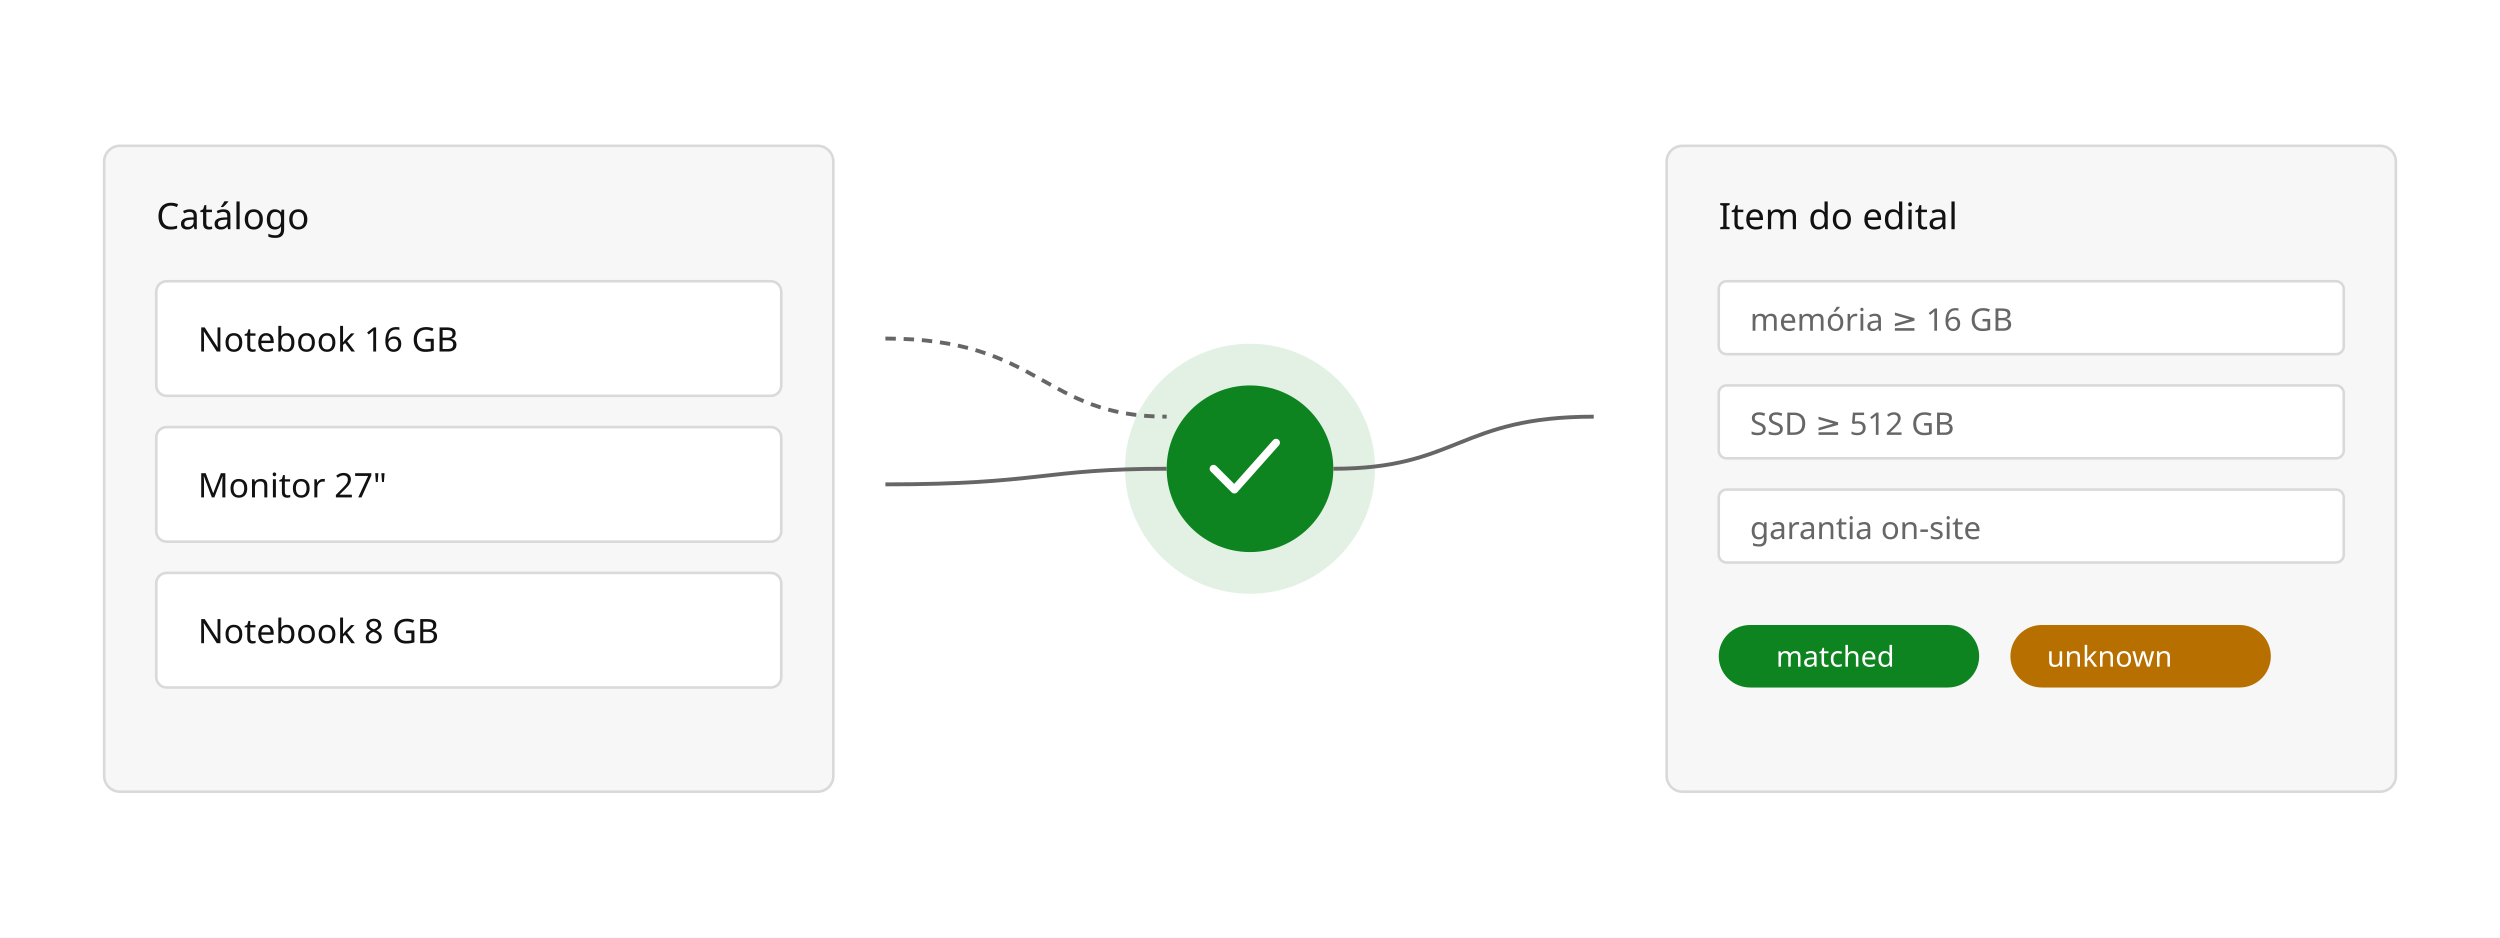
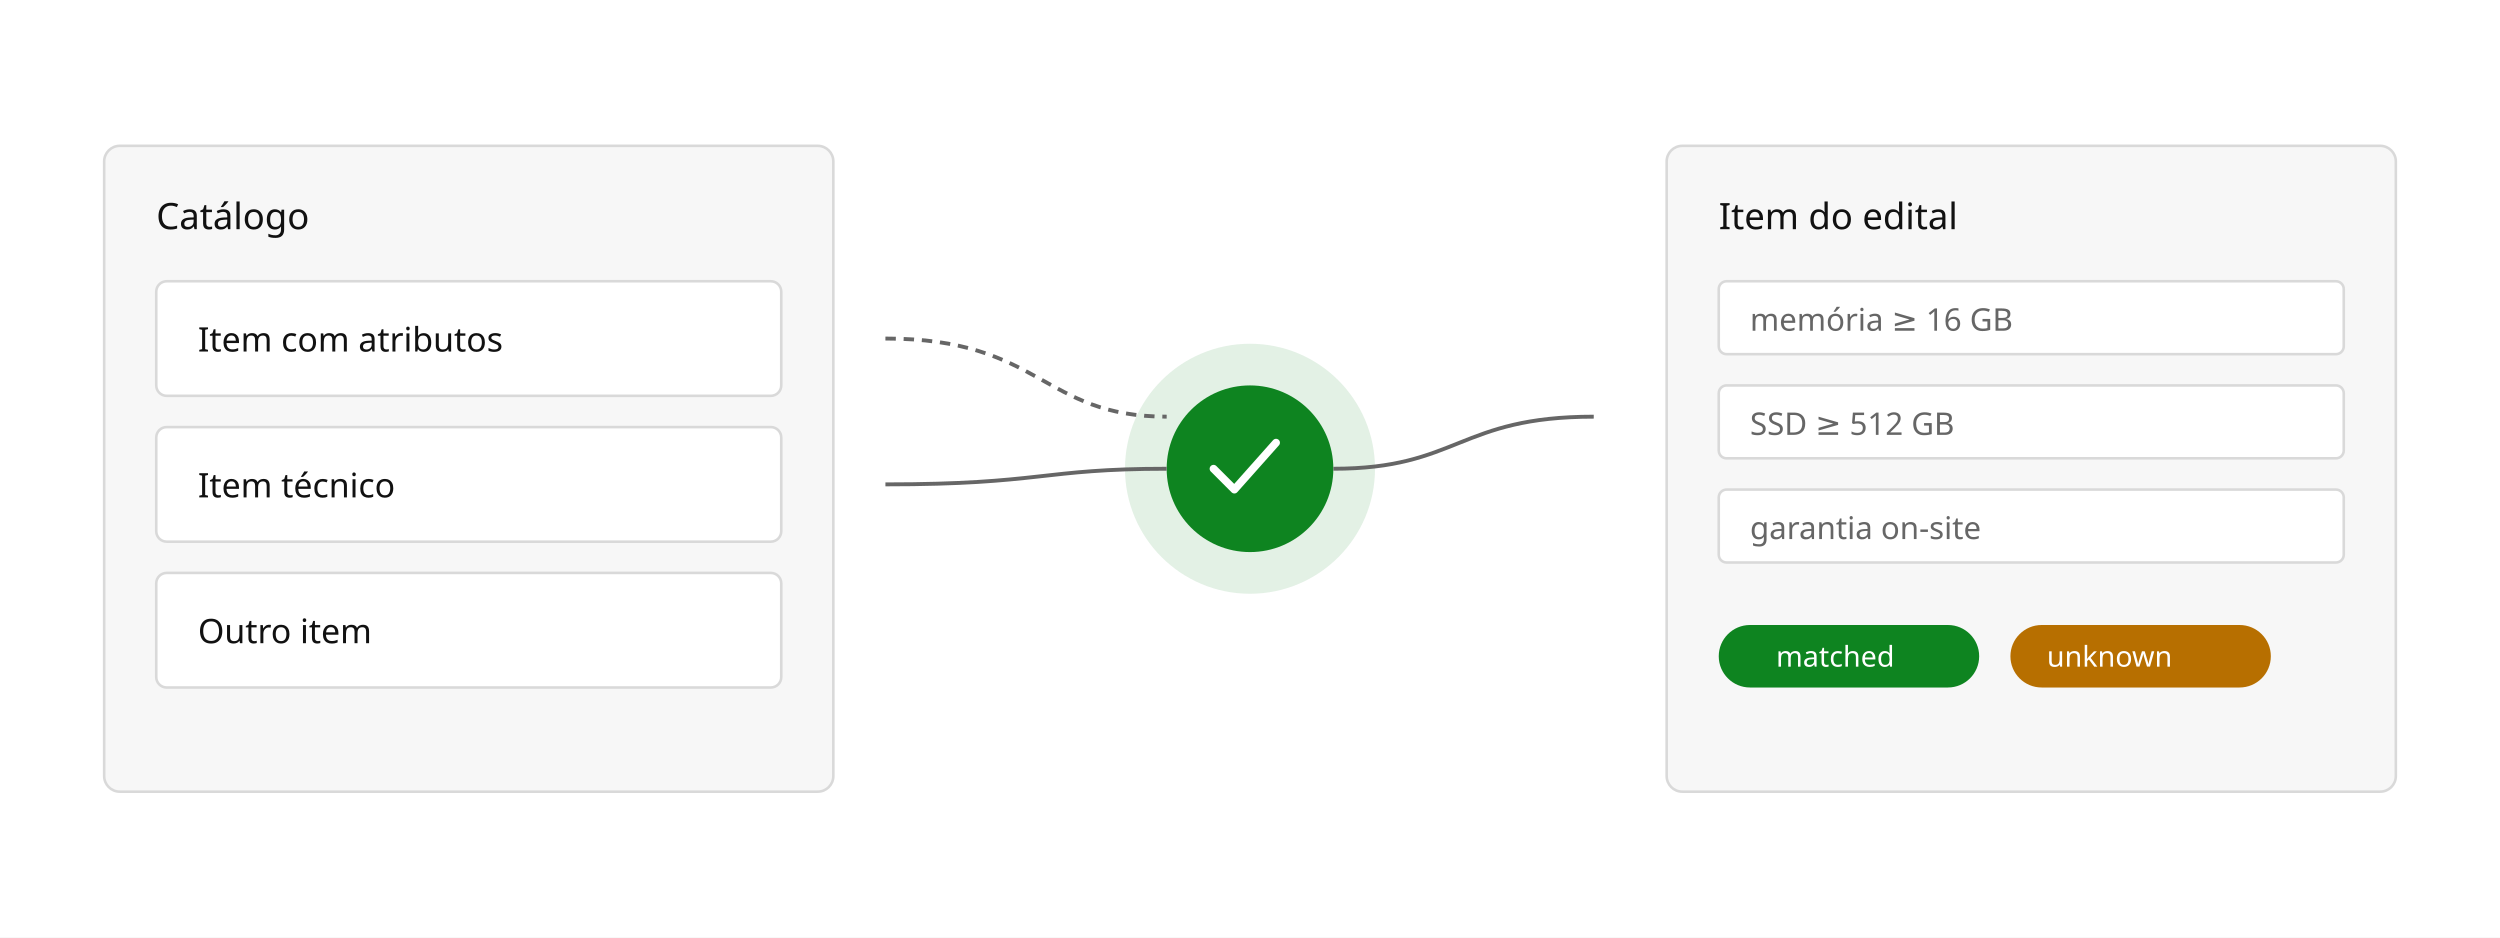
<svg xmlns="http://www.w3.org/2000/svg" viewBox="0 0 960 360" role="img" aria-labelledby="title desc">
  <rect width="960" height="360" fill="#fff" />
  <rect x="40" y="56" width="280" height="248" rx="6" fill="#f7f7f7" stroke="#d9d9d9" />
  <text x="60" y="88" font-family="Ubuntu, Segoe UI, sans-serif" font-size="14" font-weight="500" fill="#111">Catálogo</text>
  <rect x="60" y="108" width="240" height="44" rx="4" fill="#fff" stroke="#d9d9d9" />
-   <text x="76" y="135" font-family="Ubuntu, Segoe UI, sans-serif" font-size="13" fill="#111">Notebook 16 GB</text>
+   <text x="76" y="135" font-family="Ubuntu, Segoe UI, sans-serif" font-size="13" fill="#111">Item com atributos</text>
  <rect x="60" y="164" width="240" height="44" rx="4" fill="#fff" stroke="#d9d9d9" />
-   <text x="76" y="191" font-family="Ubuntu, Segoe UI, sans-serif" font-size="13" fill="#111">Monitor 27"</text>
+   <text x="76" y="191" font-family="Ubuntu, Segoe UI, sans-serif" font-size="13" fill="#111">Item técnico</text>
  <rect x="60" y="220" width="240" height="44" rx="4" fill="#fff" stroke="#d9d9d9" />
-   <text x="76" y="247" font-family="Ubuntu, Segoe UI, sans-serif" font-size="13" fill="#111">Notebook 8 GB</text>
+   <text x="76" y="247" font-family="Ubuntu, Segoe UI, sans-serif" font-size="13" fill="#111">Outro item</text>
  <circle cx="480" cy="180" r="48" fill="#0e8420" opacity="0.12" />
  <circle cx="480" cy="180" r="32" fill="#0e8420" />
  <path d="M466 180 l8 8 16-18" fill="none" stroke="#fff" stroke-width="3" stroke-linecap="round" stroke-linejoin="round" />
  <path d="M340 130 C400 130, 400 160, 448 160" fill="none" stroke="#666" stroke-width="1.5" stroke-dasharray="4 3" />
  <path d="M340 186 C400 186, 400 180, 448 180" fill="none" stroke="#666" stroke-width="1.5" />
  <path d="M612 160 C560 160, 560 180, 512 180" fill="none" stroke="#666" stroke-width="1.5" />
  <rect x="640" y="56" width="280" height="248" rx="6" fill="#f7f7f7" stroke="#d9d9d9" />
  <text x="660" y="88" font-family="Ubuntu, Segoe UI, sans-serif" font-size="14" font-weight="500" fill="#111">Item do edital</text>
  <rect x="660" y="108" width="240" height="28" rx="3" fill="#fff" stroke="#d9d9d9" />
  <text x="672" y="127" font-family="Ubuntu, Segoe UI, sans-serif" font-size="12" fill="#666">memória ≥ 16 GB</text>
  <rect x="660" y="148" width="240" height="28" rx="3" fill="#fff" stroke="#d9d9d9" />
  <text x="672" y="167" font-family="Ubuntu, Segoe UI, sans-serif" font-size="12" fill="#666">SSD ≥ 512 GB</text>
  <rect x="660" y="188" width="240" height="28" rx="3" fill="#fff" stroke="#d9d9d9" />
  <text x="672" y="207" font-family="Ubuntu, Segoe UI, sans-serif" font-size="12" fill="#666">garantia on-site</text>
  <rect x="660" y="240" width="100" height="24" rx="12" fill="#0e8420" />
  <text x="682" y="256" font-family="Ubuntu, Segoe UI, sans-serif" font-size="11" fill="#fff">matched</text>
  <rect x="772" y="240" width="100" height="24" rx="12" fill="#b76f00" />
  <text x="786" y="256" font-family="Ubuntu, Segoe UI, sans-serif" font-size="11" fill="#fff">unknown</text>
</svg>
